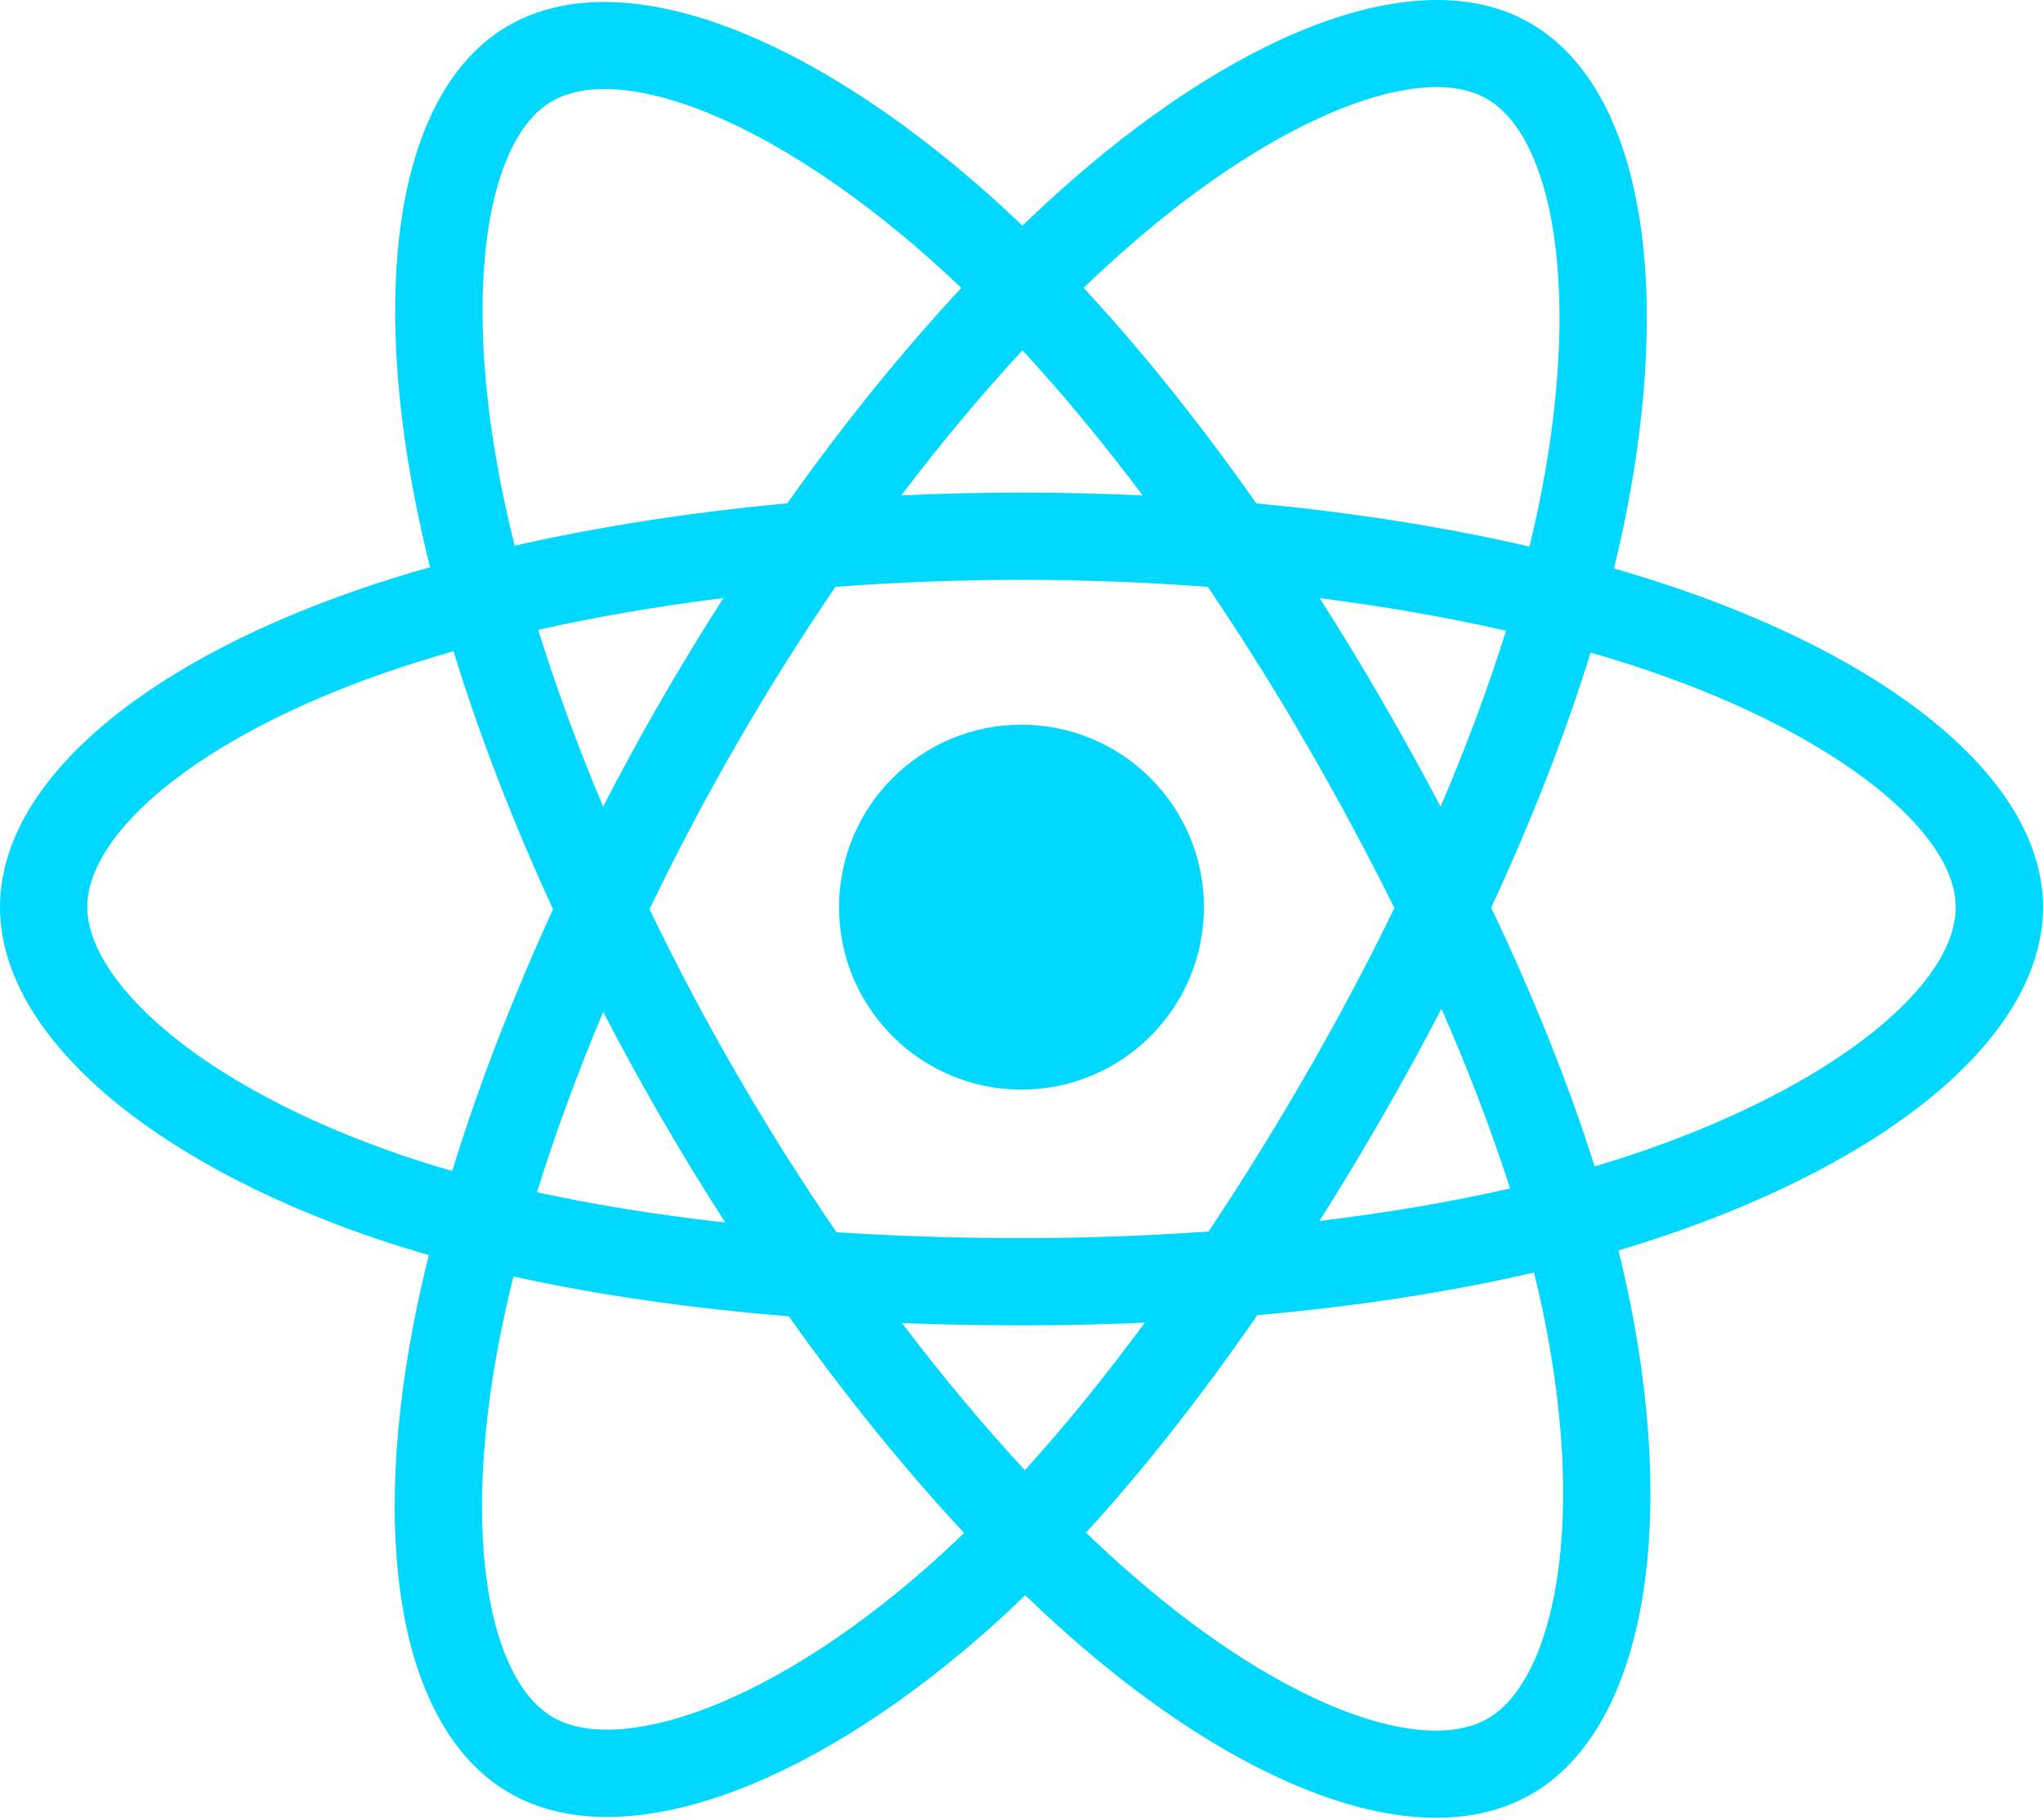
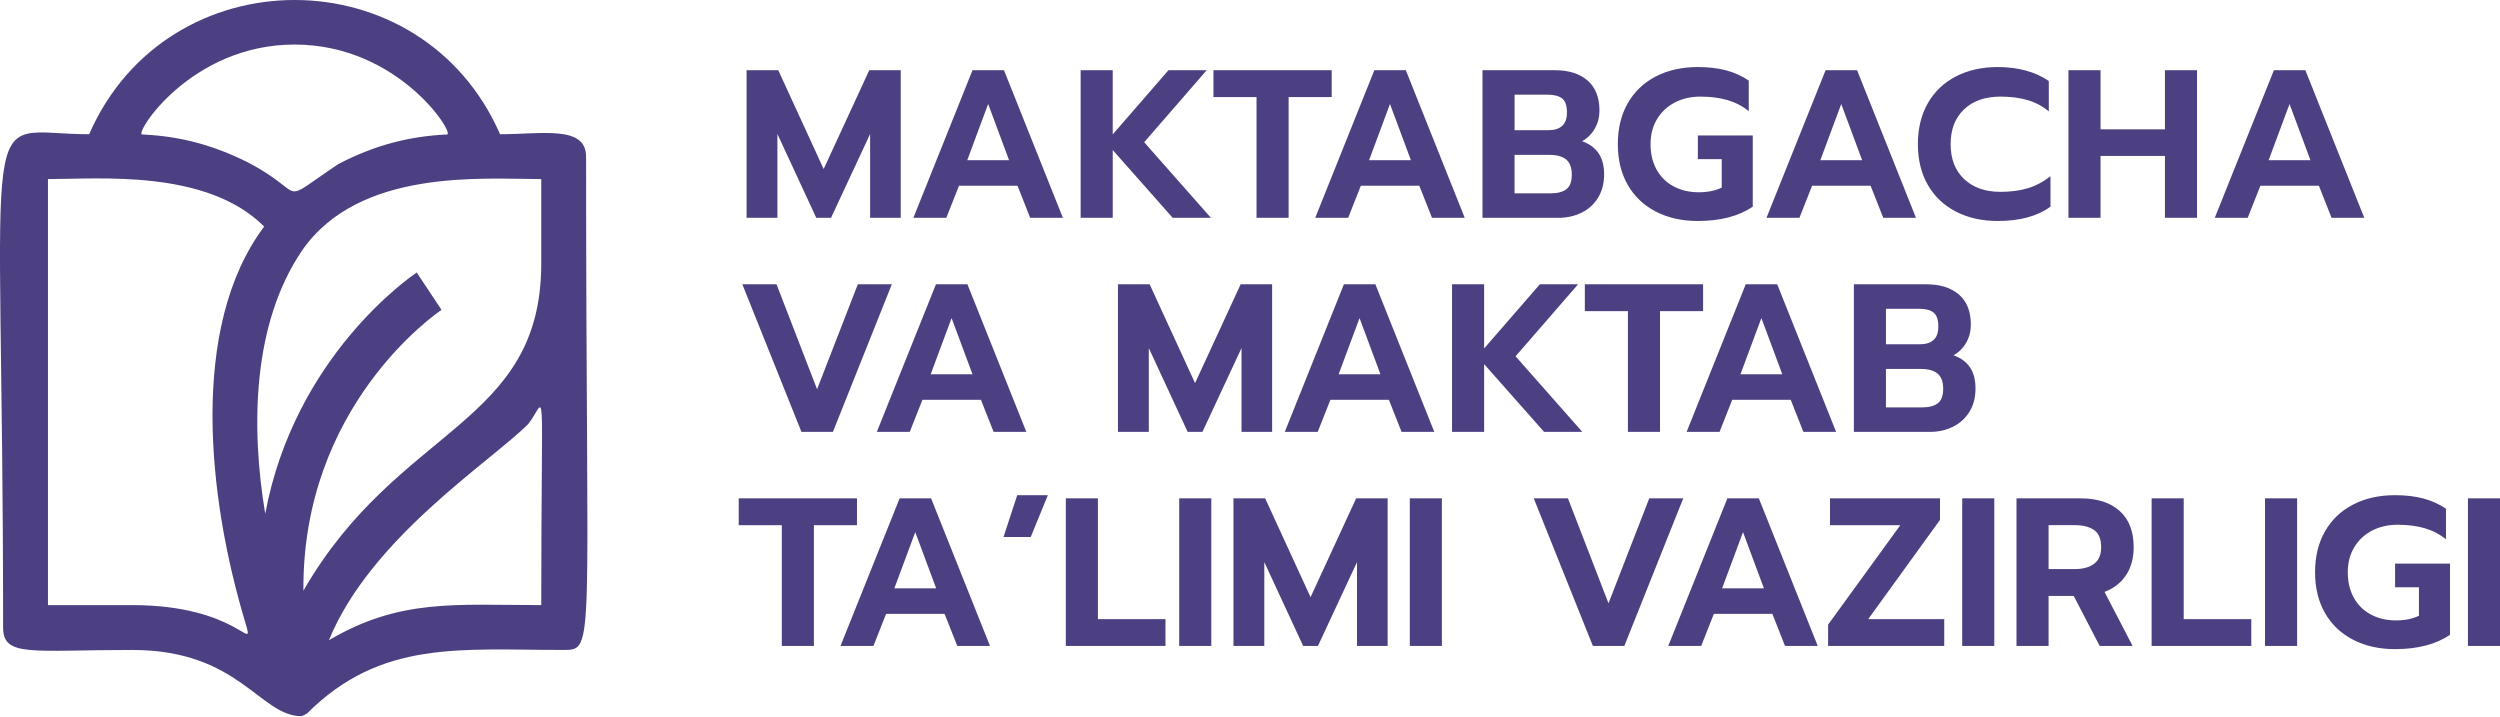
- <svg xmlns="http://www.w3.org/2000/svg" aria-hidden="true" role="img" class="iconify iconify--logos" width="35.93" height="32" preserveAspectRatio="xMidYMid meet" viewBox="0 0 256 228">
-   <path fill="#00D8FF" d="M210.483 73.824a171.49 171.49 0 0 0-8.24-2.597c.465-1.9.893-3.777 1.273-5.621c6.238-30.281 2.16-54.676-11.769-62.708c-13.355-7.7-35.196.329-57.254 19.526a171.23 171.23 0 0 0-6.375 5.848a155.866 155.866 0 0 0-4.241-3.917C100.759 3.829 77.587-4.822 63.673 3.233C50.33 10.957 46.379 33.89 51.995 62.588a170.974 170.974 0 0 0 1.892 8.48c-3.28.932-6.445 1.924-9.474 2.98C17.309 83.498 0 98.307 0 113.668c0 15.865 18.582 31.778 46.812 41.427a145.52 145.52 0 0 0 6.921 2.165a167.467 167.467 0 0 0-2.01 9.138c-5.354 28.2-1.173 50.591 12.134 58.266c13.744 7.926 36.812-.22 59.273-19.855a145.567 145.567 0 0 0 5.342-4.923a168.064 168.064 0 0 0 6.92 6.314c21.758 18.722 43.246 26.282 56.54 18.586c13.731-7.949 18.194-32.003 12.4-61.268a145.016 145.016 0 0 0-1.535-6.842c1.62-.48 3.21-.974 4.76-1.488c29.348-9.723 48.443-25.443 48.443-41.52c0-15.417-17.868-30.326-45.517-39.844Zm-6.365 70.984c-1.4.463-2.836.91-4.3 1.345c-3.24-10.257-7.612-21.163-12.963-32.432c5.106-11 9.31-21.767 12.459-31.957c2.619.758 5.16 1.557 7.61 2.4c23.69 8.156 38.14 20.213 38.14 29.504c0 9.896-15.606 22.743-40.946 31.14Zm-10.514 20.834c2.562 12.94 2.927 24.64 1.23 33.787c-1.524 8.219-4.59 13.698-8.382 15.893c-8.067 4.67-25.32-1.4-43.927-17.412a156.726 156.726 0 0 1-6.437-5.87c7.214-7.889 14.423-17.06 21.459-27.246c12.376-1.098 24.068-2.894 34.671-5.345a134.17 134.17 0 0 1 1.386 6.193ZM87.276 214.515c-7.882 2.783-14.16 2.863-17.955.675c-8.075-4.657-11.432-22.636-6.853-46.752a156.923 156.923 0 0 1 1.869-8.499c10.486 2.32 22.093 3.988 34.498 4.994c7.084 9.967 14.501 19.128 21.976 27.15a134.668 134.668 0 0 1-4.877 4.492c-9.933 8.682-19.886 14.842-28.658 17.94ZM50.35 144.747c-12.483-4.267-22.792-9.812-29.858-15.863c-6.35-5.437-9.555-10.836-9.555-15.216c0-9.322 13.897-21.212 37.076-29.293c2.813-.98 5.757-1.905 8.812-2.773c3.204 10.42 7.406 21.315 12.477 32.332c-5.137 11.18-9.399 22.249-12.634 32.792a134.718 134.718 0 0 1-6.318-1.979Zm12.378-84.26c-4.811-24.587-1.616-43.134 6.425-47.789c8.564-4.958 27.502 2.111 47.463 19.835a144.318 144.318 0 0 1 3.841 3.545c-7.438 7.987-14.787 17.08-21.808 26.988c-12.04 1.116-23.565 2.908-34.161 5.309a160.342 160.342 0 0 1-1.76-7.887Zm110.427 27.268a347.8 347.8 0 0 0-7.785-12.803c8.168 1.033 15.994 2.404 23.343 4.08c-2.206 7.072-4.956 14.465-8.193 22.045a381.151 381.151 0 0 0-7.365-13.322Zm-45.032-43.861c5.044 5.465 10.096 11.566 15.065 18.186a322.04 322.04 0 0 0-30.257-.006c4.974-6.559 10.069-12.652 15.192-18.18ZM82.802 87.83a323.167 323.167 0 0 0-7.227 13.238c-3.184-7.553-5.909-14.98-8.134-22.152c7.304-1.634 15.093-2.97 23.209-3.984a321.524 321.524 0 0 0-7.848 12.897Zm8.081 65.352c-8.385-.936-16.291-2.203-23.593-3.793c2.26-7.3 5.045-14.885 8.298-22.6a321.187 321.187 0 0 0 7.257 13.246c2.594 4.48 5.28 8.868 8.038 13.147Zm37.542 31.03c-5.184-5.592-10.354-11.779-15.403-18.433c4.902.192 9.899.29 14.978.29c5.218 0 10.376-.117 15.453-.343c-4.985 6.774-10.018 12.97-15.028 18.486Zm52.198-57.817c3.422 7.8 6.306 15.345 8.596 22.52c-7.422 1.694-15.436 3.058-23.88 4.071a382.417 382.417 0 0 0 7.859-13.026a347.403 347.403 0 0 0 7.425-13.565Zm-16.898 8.101a358.557 358.557 0 0 1-12.281 19.815a329.4 329.4 0 0 1-23.444.823c-7.967 0-15.716-.248-23.178-.732a310.202 310.202 0 0 1-12.513-19.846h.001a307.41 307.41 0 0 1-10.923-20.627a310.278 310.278 0 0 1 10.89-20.637l-.001.001a307.318 307.318 0 0 1 12.413-19.761c7.613-.576 15.42-.876 23.31-.876H128c7.926 0 15.743.303 23.354.883a329.357 329.357 0 0 1 12.335 19.695a358.489 358.489 0 0 1 11.036 20.54a329.472 329.472 0 0 1-11 20.722Zm22.56-122.124c8.572 4.944 11.906 24.881 6.52 51.026c-.344 1.668-.73 3.367-1.15 5.09c-10.622-2.452-22.155-4.275-34.23-5.408c-7.034-10.017-14.323-19.124-21.64-27.008a160.789 160.789 0 0 1 5.888-5.4c18.9-16.447 36.564-22.941 44.612-18.3ZM128 90.808c12.625 0 22.86 10.235 22.86 22.86s-10.235 22.86-22.86 22.86s-22.86-10.235-22.86-22.86s10.235-22.86 22.86-22.86Z" />
+ <svg xmlns="http://www.w3.org/2000/svg" xml:space="preserve" width="120.1mm" height="130.035" fill-rule="evenodd" clip-rule="evenodd" image-rendering="optimizeQuality" shape-rendering="geometricPrecision" text-rendering="geometricPrecision" viewBox="0 0 2365.9 677.76">
+   <g fill="#4c4083">
+     <path d="M512.218 249.189c0 153.85-135.17 153.44-225.07 309.81-1.42-174.63 125.26-262.13 130.71-265.73l-23.48-35.37c-5.44 3.68-115.51 78.86-143.38 228.32-13.82-82.59-12.02-179.99 34.8-249.05 54.01-78.19 171.65-67.69 226.41-67.69v79.71zm0 323.46c-81.58 0-133.67-6.4-200.95 33.24 39.43-96.66 152.85-168.84 188.43-204.42 17.88-21.65 12.52-57.21 12.52 171.17zm-279.68 17.76c8.4 29.02-7.26-17.76-107.44-17.76h-79.71v-403.17c48.46 0 150.15-9.56 204.62 44.91-71.24 95.02-53.36 257.63-17.47 376.02zm46.26-548.25c98.91 0 152.11 85.1 144.23 85.1-33.71 1.61-66.68 9.14-102.84 28.01-59.62 39.84-27.08 28.97-85.52-1.56-31.44-15.71-62.75-24.82-100.15-26.45-7.75 0 45.41-85.1 144.29-85.1zm194.44 84.88c-74.01-169.42-314.9-169.35-388.88 0-108.23 0-81.42-55.3-81.42 466.84 0 28.31 26.88 21.21 122.16 21.21 101.51 0 120.56 62.67 160.22 62.67v-.06c.98 0 5.11-2.48 5.23-2.48 69.87-69.87 145.01-60.13 242.89-60.13 30.25 0 21.21-.37 21.21-466.83 0-29.97-42.15-21.22-81.41-21.22zM706.538 66.449h29.98l42.96 93.52 43.16-93.52h29.78v139.68h-28.98v-79.33l-36.97 79.33h-13.99l-36.77-79.33v79.33h-29.18V66.449zm213.82 0h29.77l55.75 139.68h-30.97l-11.99-30.37h-55.36l-11.99 30.37h-31.17l55.95-139.68zm34.57 85.13-19.78-53.16-19.78 53.16h39.57zm67.74-85.13h30.37v60.75l52.76-60.75h36.17l-59.15 68.14 63.15 71.54h-36.17l-56.75-64.15v64.15h-30.37V66.449zm166.46 25.38h-40.77v-25.38h111.91v25.38h-40.77v114.31h-30.37zm111.51-25.38h29.77l55.75 139.68h-30.97l-11.99-30.37h-55.36l-11.99 30.37h-31.17l55.95-139.68zm34.57 85.13-19.78-53.16-19.78 53.16h39.57zm67.74-85.13h68.54c13.19 0 23.51 3.26 30.98 9.79 7.46 6.53 11.19 15.99 11.19 28.38 0 6.26-1.47 11.96-4.39 17.09-2.93 5.13-6.93 9.09-11.99 11.89 6.93 2.53 12.12 6.36 15.59 11.49s5.2 11.82 5.2 20.08c0 8.39-1.9 15.69-5.7 21.88-3.8 6.2-8.99 10.93-15.59 14.19-6.59 3.26-13.89 4.9-21.88 4.9h-71.94V66.459zm62.75 56.75c5.33 0 9.53-1.33 12.59-4 3.07-2.66 4.6-6.93 4.6-12.79 0-6.39-1.5-10.79-4.5-13.19s-7.56-3.6-13.69-3.6h-31.37v33.57h32.37zm1.8 59.75c6.53 0 11.49-1.3 14.89-3.9s5.09-7.16 5.09-13.69c0-6.66-1.77-11.46-5.3-14.39s-8.76-4.39-15.69-4.39h-33.17v36.37h34.17zm139.09 26.18c-14.92 0-28.11-2.96-39.57-8.89s-20.32-14.35-26.58-25.28c-6.26-10.92-9.39-23.78-9.39-38.57s3.13-27.68 9.39-38.67 15.12-19.45 26.58-25.38 24.65-8.89 39.57-8.89c10.12 0 19.08 1.03 26.88 3.1 7.79 2.07 14.95 5.3 21.48 9.69v28.98c-5.86-4.79-12.56-8.29-20.08-10.49-7.53-2.2-16.09-3.3-25.68-3.3-8.93 0-16.95 1.83-24.08 5.49s-12.76 8.89-16.89 15.69c-4.13 6.79-6.2 14.72-6.2 23.78 0 9.19 1.9 17.22 5.7 24.08s9.16 12.16 16.09 15.89 14.92 5.6 23.98 5.6c8.26 0 15.45-1.47 21.58-4.4v-26.98h-22.58v-22.38h51.96v67.35c-13.19 9.06-30.58 13.59-52.16 13.59zm121.1-142.68h29.77l55.75 139.68h-30.97l-11.99-30.37h-55.36l-11.99 30.37h-31.17l55.95-139.68zm34.57 85.13-19.78-53.16-19.78 53.16h39.57zm128.29 57.55c-14.92 0-28.11-2.96-39.57-8.89s-20.32-14.35-26.58-25.28c-6.26-10.92-9.39-23.78-9.39-38.57s3.13-27.68 9.39-38.67 15.12-19.45 26.58-25.38 24.65-8.89 39.57-8.89c19.32 0 35.44 4.4 48.36 13.19v28.78c-5.86-4.93-12.56-8.49-20.08-10.69-7.53-2.2-16.09-3.3-25.68-3.3-14.52 0-26.01 4.03-34.47 12.09s-12.69 19.02-12.69 32.87c0 13.99 4.26 25.01 12.79 33.07s19.98 12.09 34.37 12.09c9.86 0 18.58-1.17 26.18-3.5 7.59-2.33 14.65-6.1 21.18-11.29v28.78c-12.26 9.06-28.91 13.59-49.96 13.59zm66.95-142.68h30.37v55.95h60.95v-55.95h30.38v139.68h-30.38v-58.55h-60.95v58.55h-30.37zm194.44 0h29.77l55.75 139.68h-30.97l-11.99-30.37h-55.36l-11.99 30.37h-31.17l55.95-139.68zm34.57 85.13-19.78-53.16-19.78 53.16h39.57zm-1484 117.46h32.37l38.37 99.32 38.57-99.32h32.17l-55.75 139.68h-29.77l-55.95-139.68zm183.25 0h29.77l55.75 139.68h-30.97l-11.99-30.37h-55.36l-11.99 30.37h-31.17l55.95-139.68zm34.57 85.13-19.78-53.16-19.78 53.16h39.57zm137.68-85.13h29.98l42.96 93.52 43.16-93.52h29.78v139.68h-28.98v-79.33l-36.97 79.33h-13.99l-36.77-79.33v79.33h-29.18v-139.68zm213.82 0h29.77l55.75 139.68h-30.97l-11.99-30.37h-55.36l-11.99 30.37h-31.17l55.95-139.68zm34.57 85.13-19.78-53.16-19.78 53.16h39.57zm67.74-85.13h30.37v60.75l52.76-60.75h36.17l-59.15 68.14 63.15 71.54h-36.17l-56.75-64.15v64.15h-30.37v-139.68zm166.46 25.38h-40.77v-25.38h111.91v25.38h-40.77v114.31h-30.37zm111.51-25.38h29.77l55.75 139.68h-30.97l-11.99-30.37h-55.36l-11.99 30.37h-31.17l55.95-139.68zm34.57 85.13-19.78-53.16-19.78 53.16h39.57zm67.74-85.13h68.54c13.19 0 23.51 3.26 30.98 9.79 7.46 6.53 11.19 15.99 11.19 28.38 0 6.26-1.47 11.96-4.39 17.09-2.93 5.13-6.93 9.09-11.99 11.89 6.93 2.53 12.12 6.36 15.59 11.49s5.2 11.82 5.2 20.08c0 8.39-1.9 15.69-5.7 21.88-3.8 6.2-8.99 10.93-15.59 14.19-6.59 3.26-13.89 4.9-21.88 4.9h-71.94v-139.68zm62.75 56.75c5.33 0 9.53-1.33 12.59-4 3.07-2.66 4.6-6.93 4.6-12.79 0-6.39-1.5-10.79-4.5-13.19s-7.56-3.6-13.69-3.6h-31.37v33.57h32.37zm1.8 59.75c6.53 0 11.49-1.3 14.89-3.9s5.09-7.16 5.09-13.69c0-6.66-1.77-11.46-5.3-14.39s-8.76-4.39-15.69-4.39h-33.17v36.37h34.17zm-1079.1 111.46h-40.77v-25.38h111.91v25.38h-40.77v114.31h-30.37zm111.51-25.38h29.77l55.75 139.68h-30.97l-11.99-30.37h-55.36l-11.99 30.37h-31.17l55.95-139.68zm34.57 85.13-19.78-53.16-19.78 53.16h39.57zm122.7-85.13h30.37v114.31h63.95v25.38h-94.32v-139.68zm107.31 0h30.37v139.68h-30.37zm51.36 0h29.98l42.96 93.52 43.16-93.52h29.78v139.68h-28.98v-79.33l-36.97 79.33h-13.99l-36.77-79.33v79.33h-29.18v-139.68zm166.86 0h30.37v139.68h-30.37zm117.3 0h32.37l38.37 99.32 38.57-99.32h32.17l-55.75 139.68h-29.77l-55.95-139.68zm183.25 0h29.77l55.75 139.68h-30.97l-11.99-30.37h-55.36l-11.99 30.37h-31.17l55.95-139.68zm34.57 85.13-19.78-53.16-19.78 53.16h39.57zm60.75 34.37 68.34-94.12h-66.55v-25.38h104.11v20.38l-67.94 93.92h71.94v25.38h-109.91v-20.18zm126.9-119.5h30.37v139.68h-30.37zm51.36 0h60.55c15.85 0 28.21 3.96 37.07 11.89s13.29 19.35 13.29 34.27c0 10.39-2.4 19.22-7.19 26.48-4.8 7.26-11.59 12.55-20.38 15.89l26.58 51.16h-31.17l-24.58-47.36h-23.78v47.36h-30.37v-139.68zm55.16 66.94c7.73 0 13.82-1.66 18.28-5 4.46-3.33 6.7-8.59 6.7-15.79 0-7.59-2.2-12.96-6.6-16.09-4.39-3.13-10.52-4.7-18.38-4.7h-24.78v41.56h24.78zm72.74-66.94h30.37v114.31h63.95v25.38h-94.32v-139.68zm107.31 0h30.37v139.68h-30.37zm122.9 142.68c-14.92 0-28.11-2.96-39.57-8.89s-20.32-14.35-26.58-25.28c-6.26-10.92-9.39-23.78-9.39-38.57s3.13-27.68 9.39-38.67 15.12-19.45 26.58-25.38 24.65-8.89 39.57-8.89c10.12 0 19.08 1.03 26.88 3.1 7.79 2.07 14.95 5.3 21.48 9.69v28.98c-5.86-4.79-12.56-8.29-20.08-10.49-7.53-2.2-16.09-3.3-25.68-3.3-8.93 0-16.95 1.83-24.08 5.49s-12.76 8.89-16.89 15.69c-4.13 6.79-6.2 14.72-6.2 23.78 0 9.19 1.9 17.22 5.7 24.08s9.16 12.16 16.09 15.89 14.92 5.6 23.98 5.6c8.26 0 15.45-1.47 21.58-4.4v-26.98h-22.58v-22.38h51.96v67.35c-13.19 9.06-30.58 13.59-52.16 13.59zm69.14-142.68h30.37v139.68h-30.37zm-1372.9-3h28.98l-16.19 39.57h-25.78z" />
+   </g>
</svg>
